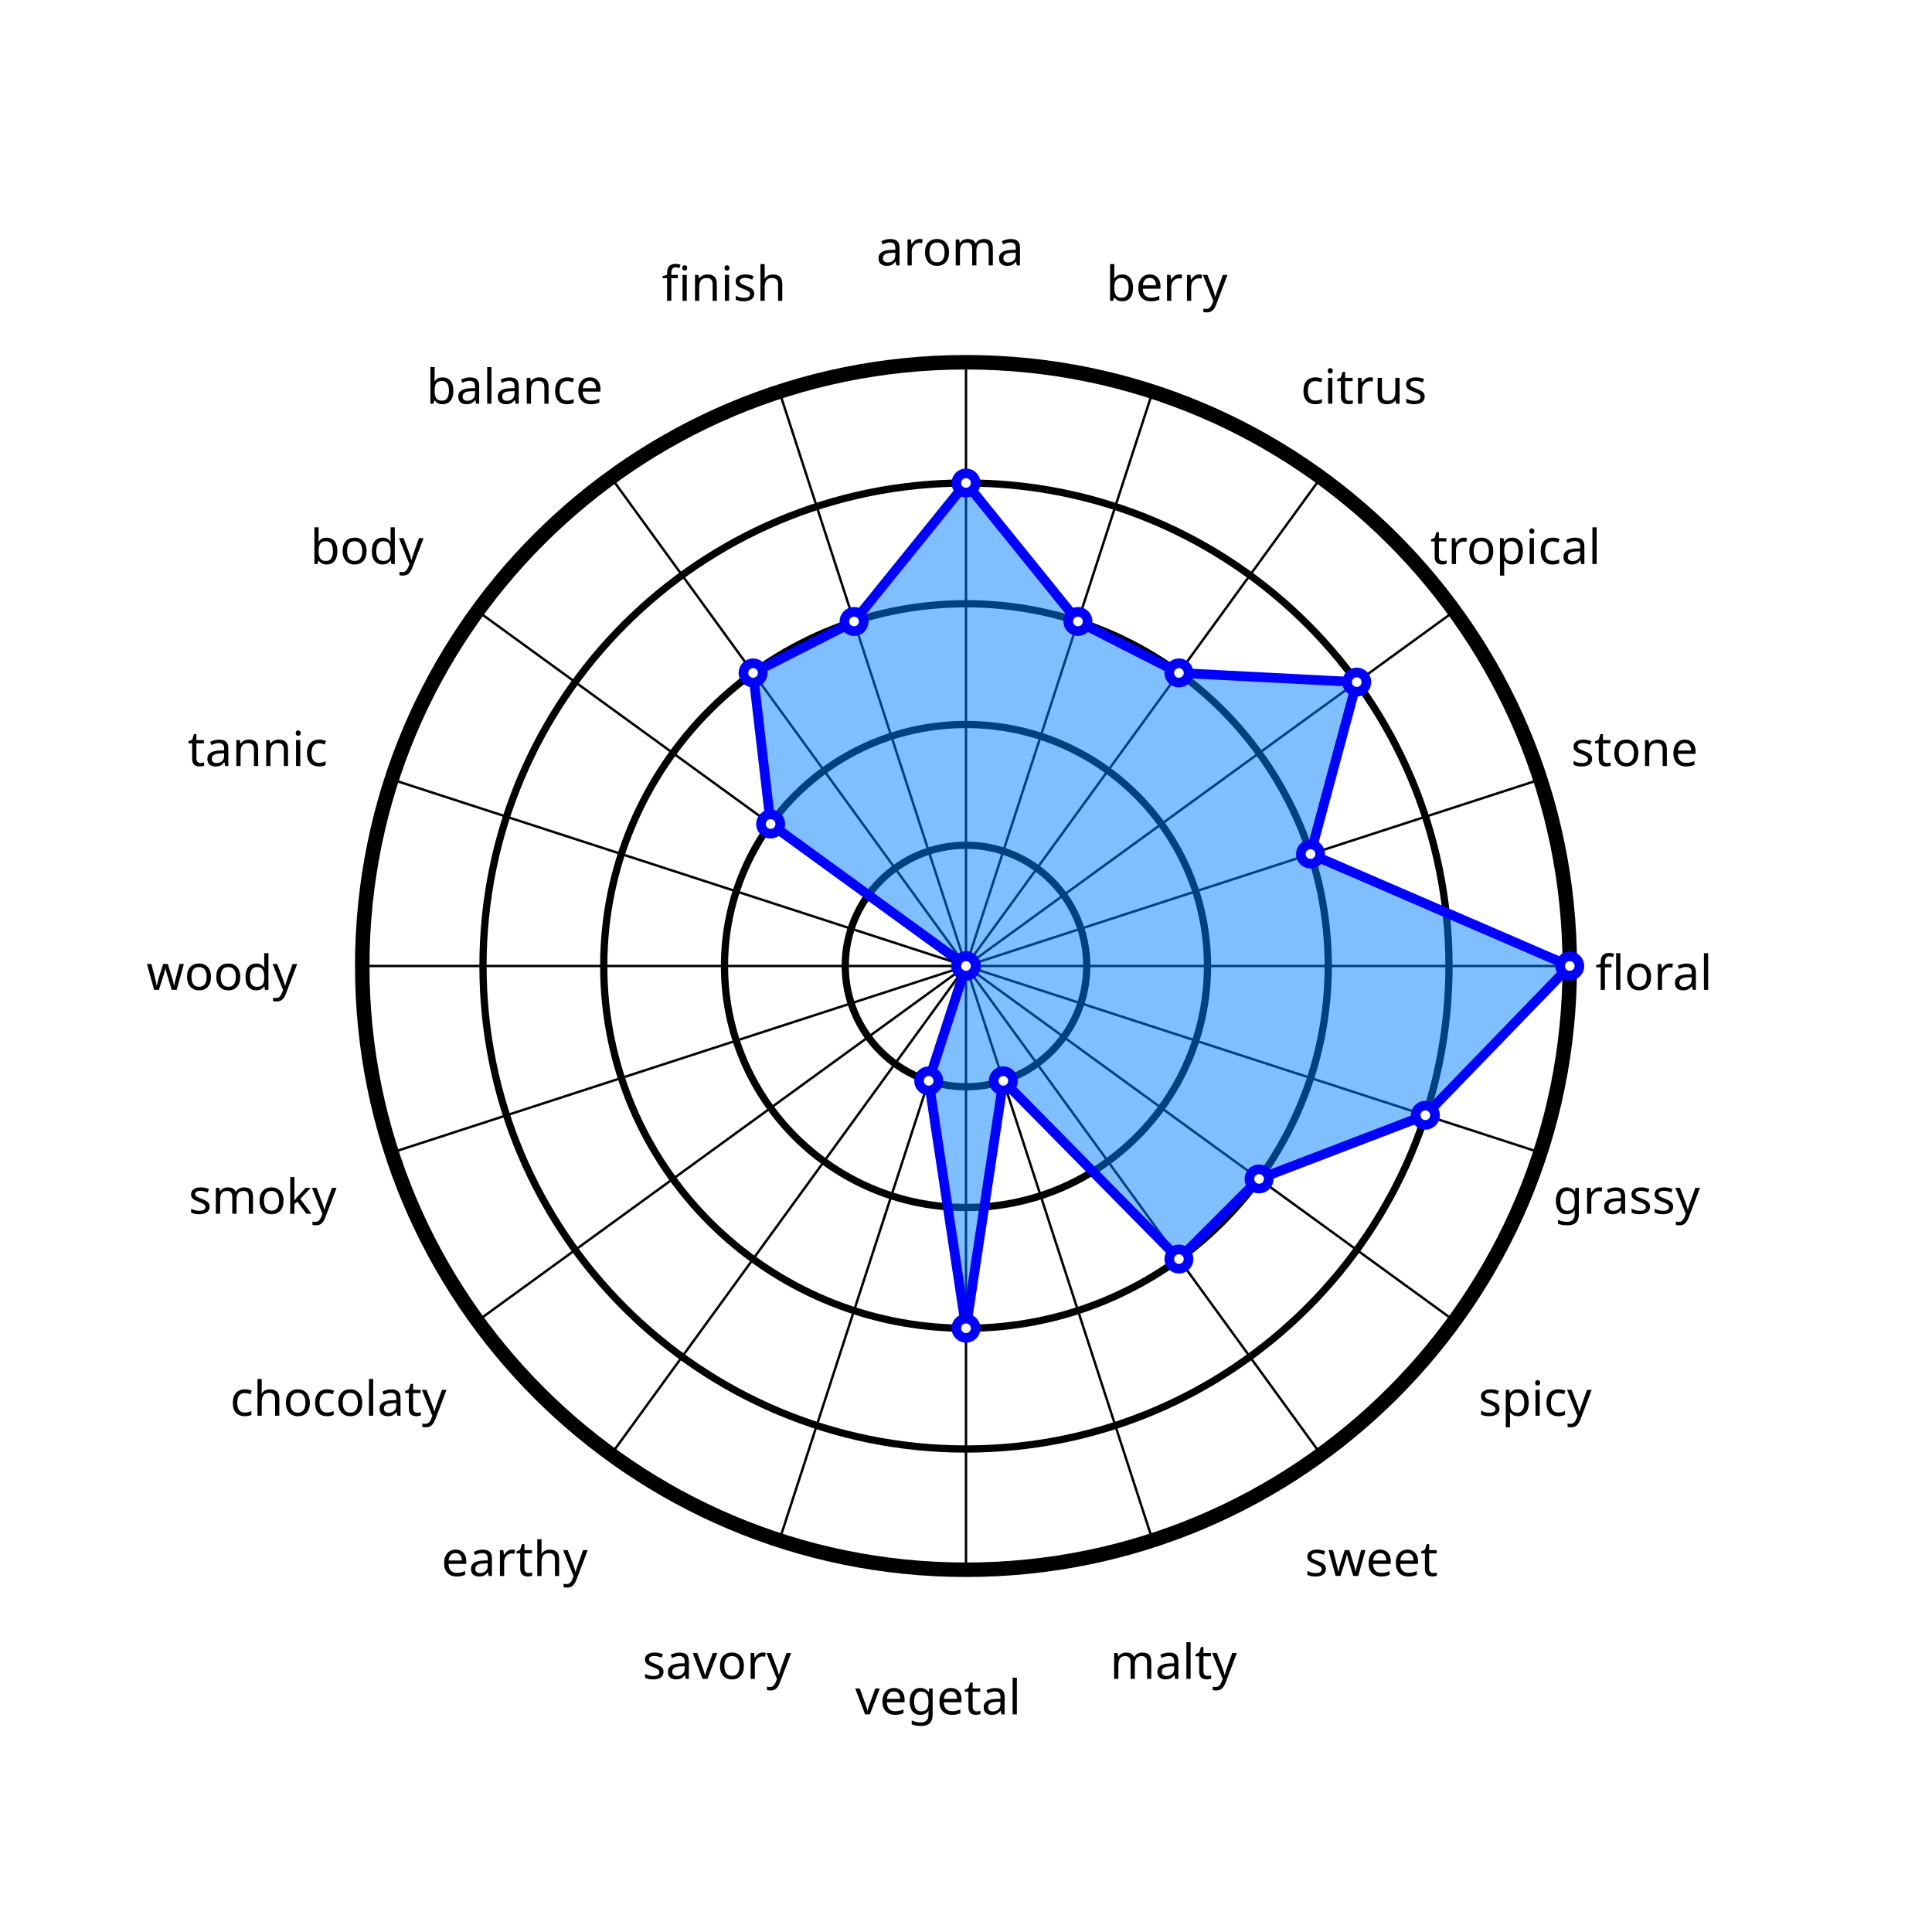
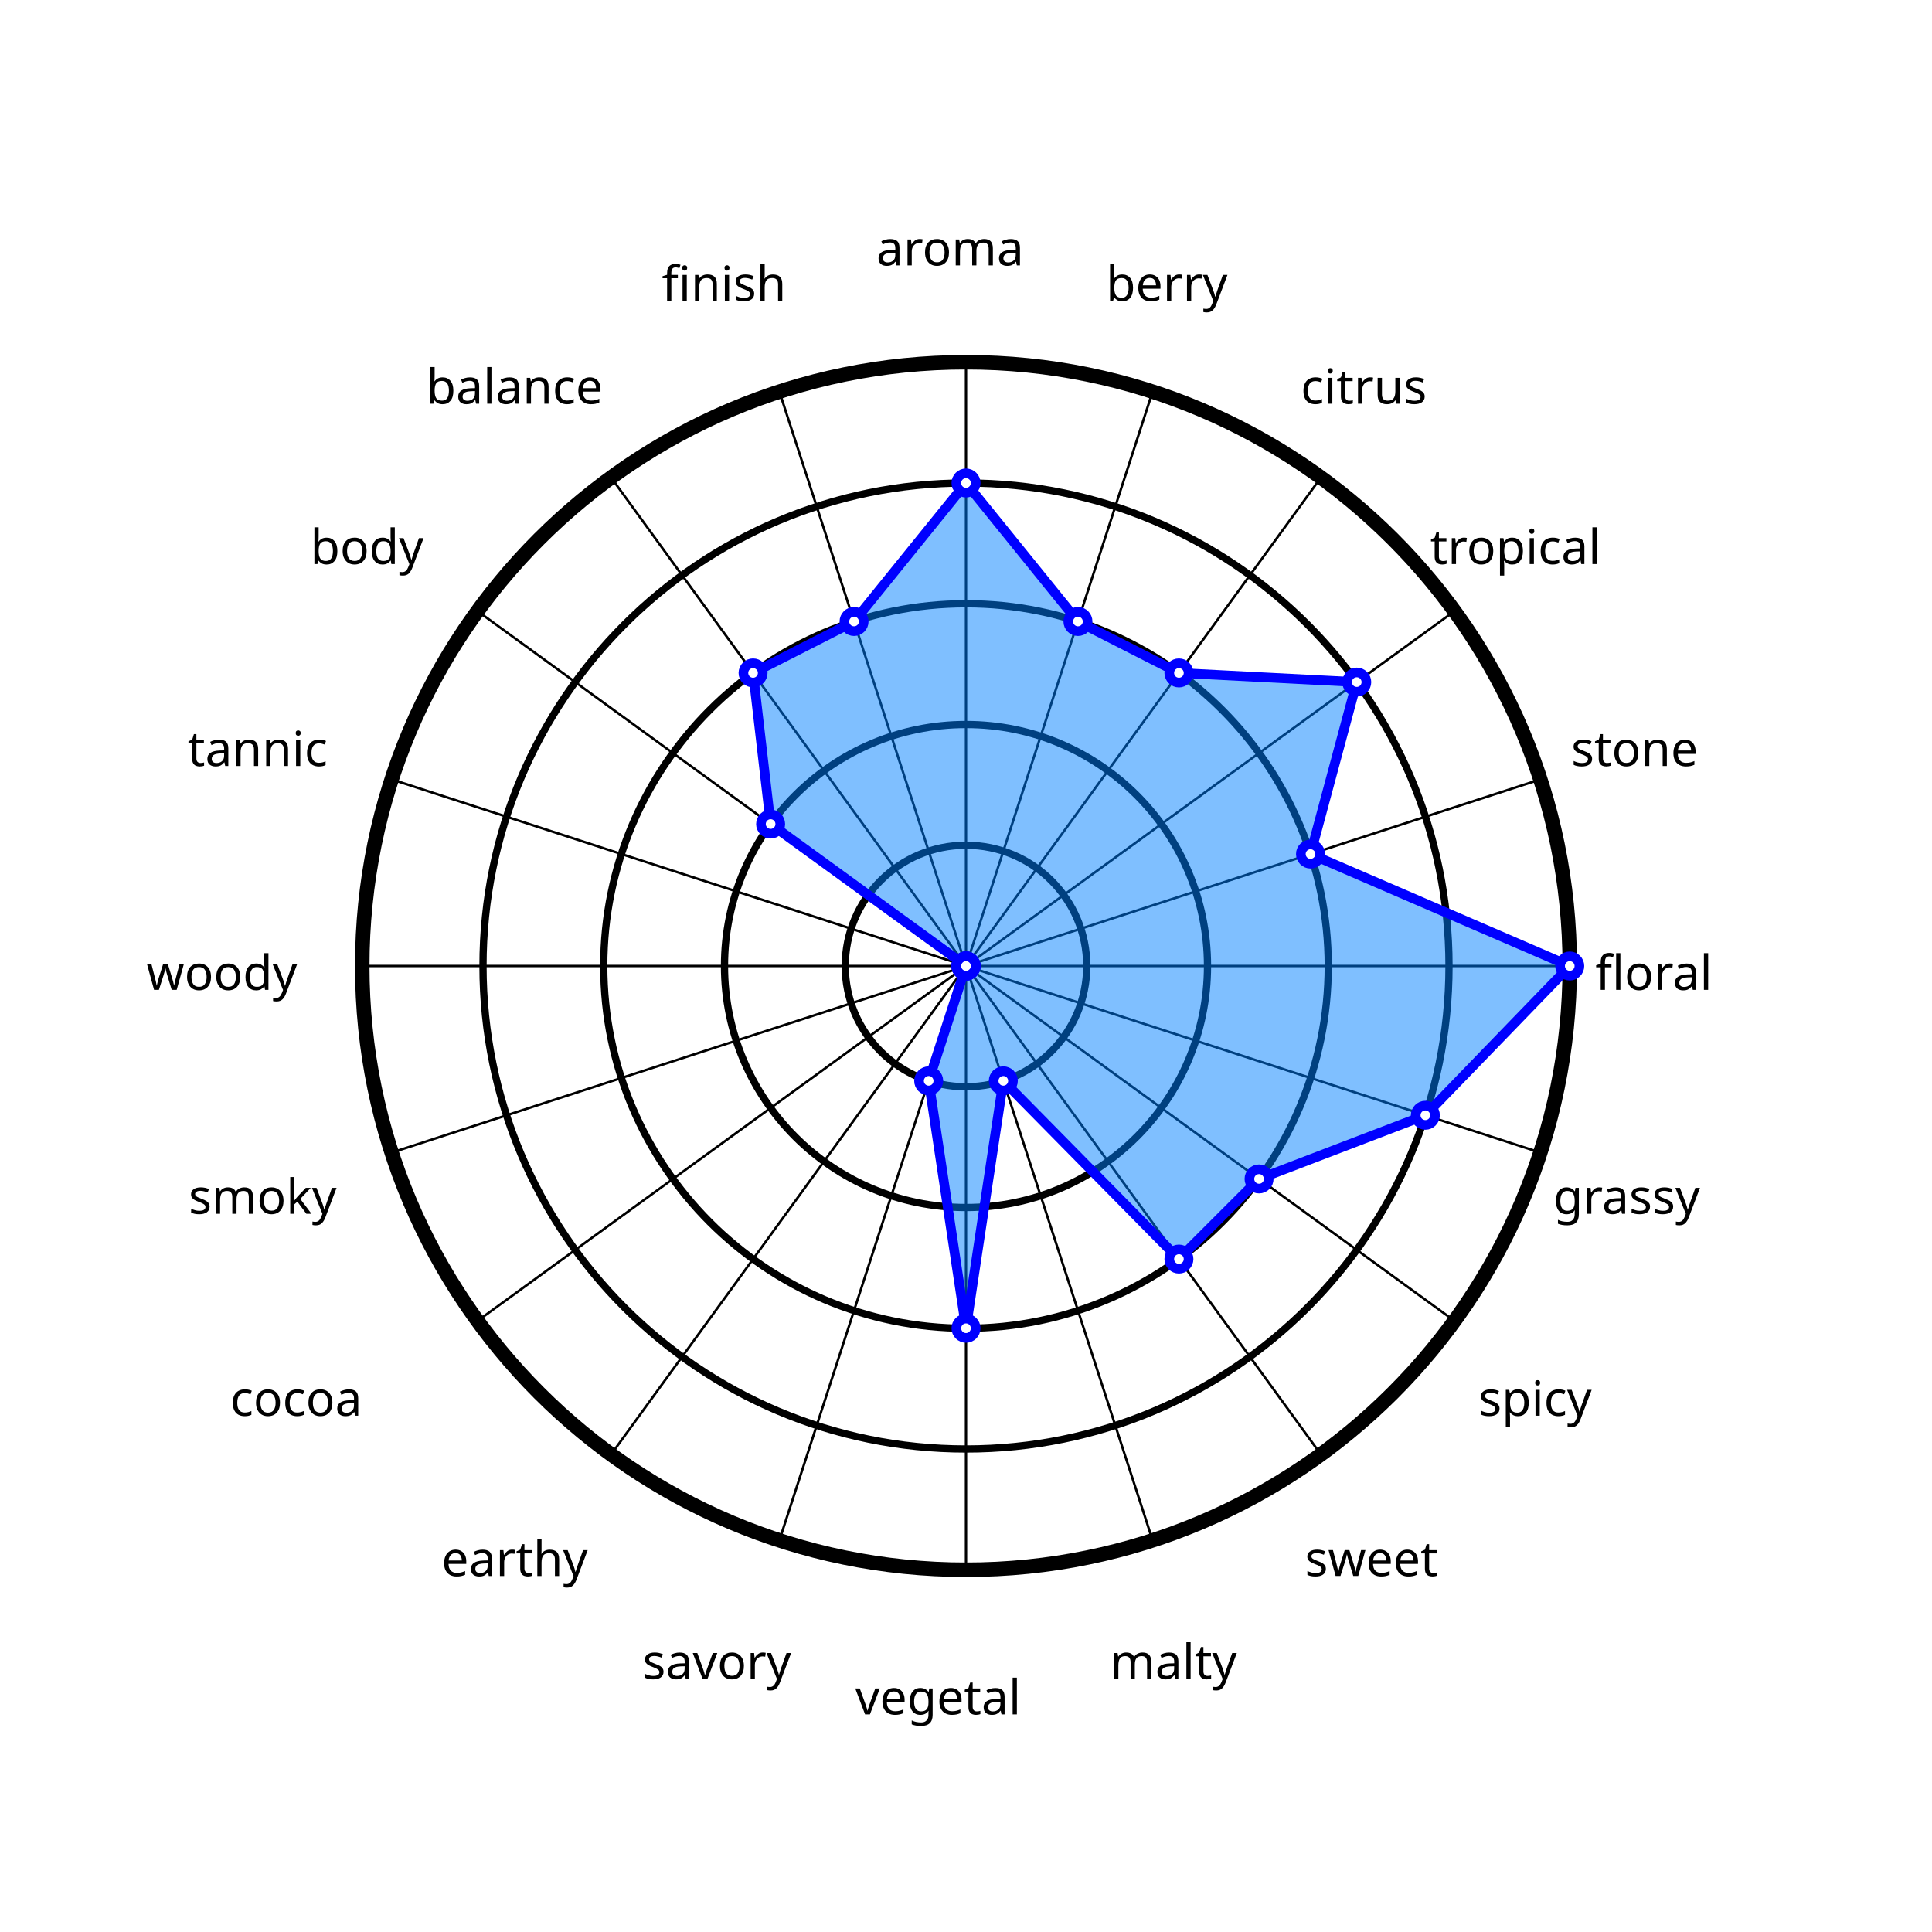
<svg xmlns="http://www.w3.org/2000/svg" id="d3wheel" class="wheel-container__flavor-wheel" viewBox="-400 -400 800 800" version="1.1" baseProfile="full" style="block-size:850px;height:850px;inline-size:850px;perspective-origin:425px 425px;transform-origin:425px 425px;width:850px;">
  <g class="flavor-wheel__ring-grid" style="block-size:auto;height:auto;inline-size:auto;overflow-block:visible;overflow-inline:visible;overflow-x:visible;overflow-y:visible;perspective-origin:400px 400px;transform-origin:0px 0px;width:auto;">
    <circle cx="0" cy="0" r="50" class="ring-grid__circle" style="block-size:auto;fill:none;height:auto;inline-size:auto;overflow-block:visible;overflow-inline:visible;overflow-x:visible;overflow-y:visible;perspective-origin:400px 400px;r:50px;stroke:rgb(0, 0, 0);stroke-width:3px;transform-origin:0px 0px;user-select:none;width:auto;" />
    <circle cx="0" cy="0" r="100" class="ring-grid__circle" style="block-size:auto;fill:none;height:auto;inline-size:auto;overflow-block:visible;overflow-inline:visible;overflow-x:visible;overflow-y:visible;perspective-origin:400px 400px;r:100px;stroke:rgb(0, 0, 0);stroke-width:3px;transform-origin:0px 0px;user-select:none;width:auto;" />
    <circle cx="0" cy="0" r="150" class="ring-grid__circle" style="block-size:auto;fill:none;height:auto;inline-size:auto;overflow-block:visible;overflow-inline:visible;overflow-x:visible;overflow-y:visible;perspective-origin:400px 400px;r:150px;stroke:rgb(0, 0, 0);stroke-width:3px;transform-origin:0px 0px;user-select:none;width:auto;" />
    <circle cx="0" cy="0" r="200" class="ring-grid__circle" style="block-size:auto;fill:none;height:auto;inline-size:auto;overflow-block:visible;overflow-inline:visible;overflow-x:visible;overflow-y:visible;perspective-origin:400px 400px;r:200px;stroke:rgb(0, 0, 0);stroke-width:3px;transform-origin:0px 0px;user-select:none;width:auto;" />
    <circle cx="0" cy="0" r="250" class="ring-grid__circle" style="block-size:auto;fill:none;height:auto;inline-size:auto;overflow-block:visible;overflow-inline:visible;overflow-x:visible;overflow-y:visible;perspective-origin:400px 400px;r:250px;stroke:rgb(0, 0, 0);stroke-width:6px;transform-origin:0px 0px;user-select:none;width:auto;" />
  </g>
  <g class="flavor-wheel__ray-grid" style="block-size:auto;height:auto;inline-size:auto;overflow-block:visible;overflow-inline:visible;overflow-x:visible;overflow-y:visible;perspective-origin:400px 400px;transform-origin:0px 0px;width:auto;">
    <line x1="0" y1="0" x2="250" y2="0" class="ray-grid__ray" style="block-size:auto;height:auto;inline-size:auto;overflow-block:visible;overflow-inline:visible;overflow-x:visible;overflow-y:visible;perspective-origin:400px 400px;stroke:rgb(0, 0, 0);transform-origin:0px 0px;user-select:none;width:auto;" />
    <line x1="0" y1="0" x2="237.764" y2="-77.254" class="ray-grid__ray" style="block-size:auto;height:auto;inline-size:auto;overflow-block:visible;overflow-inline:visible;overflow-x:visible;overflow-y:visible;perspective-origin:400px 400px;stroke:rgb(0, 0, 0);transform-origin:0px 0px;user-select:none;width:auto;" />
    <line x1="0" y1="0" x2="202.254" y2="-146.946" class="ray-grid__ray" style="block-size:auto;height:auto;inline-size:auto;overflow-block:visible;overflow-inline:visible;overflow-x:visible;overflow-y:visible;perspective-origin:400px 400px;stroke:rgb(0, 0, 0);transform-origin:0px 0px;user-select:none;width:auto;" />
    <line x1="0" y1="0" x2="146.946" y2="-202.254" class="ray-grid__ray" style="block-size:auto;height:auto;inline-size:auto;overflow-block:visible;overflow-inline:visible;overflow-x:visible;overflow-y:visible;perspective-origin:400px 400px;stroke:rgb(0, 0, 0);transform-origin:0px 0px;user-select:none;width:auto;" />
    <line x1="0" y1="0" x2="77.254" y2="-237.764" class="ray-grid__ray" style="block-size:auto;height:auto;inline-size:auto;overflow-block:visible;overflow-inline:visible;overflow-x:visible;overflow-y:visible;perspective-origin:400px 400px;stroke:rgb(0, 0, 0);transform-origin:0px 0px;user-select:none;width:auto;" />
    <line x1="0" y1="0" x2="1.5308084989341916e-14" y2="-250" class="ray-grid__ray" style="block-size:auto;height:auto;inline-size:auto;overflow-block:visible;overflow-inline:visible;overflow-x:visible;overflow-y:visible;perspective-origin:400px 400px;stroke:rgb(0, 0, 0);transform-origin:0px 0px;user-select:none;width:auto;" />
    <line x1="0" y1="0" x2="-77.254" y2="-237.764" class="ray-grid__ray" style="block-size:auto;height:auto;inline-size:auto;overflow-block:visible;overflow-inline:visible;overflow-x:visible;overflow-y:visible;perspective-origin:400px 400px;stroke:rgb(0, 0, 0);transform-origin:0px 0px;user-select:none;width:auto;" />
    <line x1="0" y1="0" x2="-146.946" y2="-202.254" class="ray-grid__ray" style="block-size:auto;height:auto;inline-size:auto;overflow-block:visible;overflow-inline:visible;overflow-x:visible;overflow-y:visible;perspective-origin:400px 400px;stroke:rgb(0, 0, 0);transform-origin:0px 0px;user-select:none;width:auto;" />
    <line x1="0" y1="0" x2="-202.254" y2="-146.946" class="ray-grid__ray" style="block-size:auto;height:auto;inline-size:auto;overflow-block:visible;overflow-inline:visible;overflow-x:visible;overflow-y:visible;perspective-origin:400px 400px;stroke:rgb(0, 0, 0);transform-origin:0px 0px;user-select:none;width:auto;" />
    <line x1="0" y1="0" x2="-237.764" y2="-77.254" class="ray-grid__ray" style="block-size:auto;height:auto;inline-size:auto;overflow-block:visible;overflow-inline:visible;overflow-x:visible;overflow-y:visible;perspective-origin:400px 400px;stroke:rgb(0, 0, 0);transform-origin:0px 0px;user-select:none;width:auto;" />
    <line x1="0" y1="0" x2="-250" y2="-3.061616997868383e-14" class="ray-grid__ray" style="block-size:auto;height:auto;inline-size:auto;overflow-block:visible;overflow-inline:visible;overflow-x:visible;overflow-y:visible;perspective-origin:400px 400px;stroke:rgb(0, 0, 0);transform-origin:0px 0px;user-select:none;width:auto;" />
    <line x1="0" y1="0" x2="-237.764" y2="77.254" class="ray-grid__ray" style="block-size:auto;height:auto;inline-size:auto;overflow-block:visible;overflow-inline:visible;overflow-x:visible;overflow-y:visible;perspective-origin:400px 400px;stroke:rgb(0, 0, 0);transform-origin:0px 0px;user-select:none;width:auto;" />
    <line x1="0" y1="0" x2="-202.254" y2="146.946" class="ray-grid__ray" style="block-size:auto;height:auto;inline-size:auto;overflow-block:visible;overflow-inline:visible;overflow-x:visible;overflow-y:visible;perspective-origin:400px 400px;stroke:rgb(0, 0, 0);transform-origin:0px 0px;user-select:none;width:auto;" />
    <line x1="0" y1="0" x2="-146.946" y2="202.254" class="ray-grid__ray" style="block-size:auto;height:auto;inline-size:auto;overflow-block:visible;overflow-inline:visible;overflow-x:visible;overflow-y:visible;perspective-origin:400px 400px;stroke:rgb(0, 0, 0);transform-origin:0px 0px;user-select:none;width:auto;" />
    <line x1="0" y1="0" x2="-77.254" y2="237.764" class="ray-grid__ray" style="block-size:auto;height:auto;inline-size:auto;overflow-block:visible;overflow-inline:visible;overflow-x:visible;overflow-y:visible;perspective-origin:400px 400px;stroke:rgb(0, 0, 0);transform-origin:0px 0px;user-select:none;width:auto;" />
    <line x1="0" y1="0" x2="-4.5924254968025744e-14" y2="250" class="ray-grid__ray" style="block-size:auto;height:auto;inline-size:auto;overflow-block:visible;overflow-inline:visible;overflow-x:visible;overflow-y:visible;perspective-origin:400px 400px;stroke:rgb(0, 0, 0);transform-origin:0px 0px;user-select:none;width:auto;" />
    <line x1="0" y1="0" x2="77.254" y2="237.764" class="ray-grid__ray" style="block-size:auto;height:auto;inline-size:auto;overflow-block:visible;overflow-inline:visible;overflow-x:visible;overflow-y:visible;perspective-origin:400px 400px;stroke:rgb(0, 0, 0);transform-origin:0px 0px;user-select:none;width:auto;" />
    <line x1="0" y1="0" x2="146.946" y2="202.254" class="ray-grid__ray" style="block-size:auto;height:auto;inline-size:auto;overflow-block:visible;overflow-inline:visible;overflow-x:visible;overflow-y:visible;perspective-origin:400px 400px;stroke:rgb(0, 0, 0);transform-origin:0px 0px;user-select:none;width:auto;" />
    <line x1="0" y1="0" x2="202.254" y2="146.946" class="ray-grid__ray" style="block-size:auto;height:auto;inline-size:auto;overflow-block:visible;overflow-inline:visible;overflow-x:visible;overflow-y:visible;perspective-origin:400px 400px;stroke:rgb(0, 0, 0);transform-origin:0px 0px;user-select:none;width:auto;" />
    <line x1="0" y1="0" x2="237.764" y2="77.254" class="ray-grid__ray" style="block-size:auto;height:auto;inline-size:auto;overflow-block:visible;overflow-inline:visible;overflow-x:visible;overflow-y:visible;perspective-origin:400px 400px;stroke:rgb(0, 0, 0);transform-origin:0px 0px;user-select:none;width:auto;" />
  </g>
  <g class="flavor-wheel__flavor-labels" style="block-size:auto;height:auto;inline-size:auto;overflow-block:visible;overflow-inline:visible;overflow-x:visible;overflow-y:visible;perspective-origin:400px 400px;transform-origin:0px 0px;width:auto;">
    <text class="flavor-labels__label" x="260.627" y="-10.118" style="block-size:auto;font-family:sans-serif;font-size:20px;height:auto;inline-size:auto;overflow-block:visible;overflow-inline:visible;overflow-x:visible;overflow-y:visible;perspective-origin:400px 400px;text-transform:uppercase;transform-origin:0px 0px;width:auto;">
      <tspan class="label__line" x="260.627" dy="1em" style="block-size:auto;font-family:sans-serif;font-size:20px;height:auto;inline-size:auto;overflow-block:visible;overflow-inline:visible;overflow-x:visible;overflow-y:visible;perspective-origin:41.333px 10.75px;text-transform:uppercase;transform-origin:0px 0px;width:auto;">floral</tspan>
    </text>
    <text class="flavor-labels__label" x="250.572" y="-102.823" style="block-size:auto;font-family:sans-serif;font-size:20px;height:auto;inline-size:auto;overflow-block:visible;overflow-inline:visible;overflow-x:visible;overflow-y:visible;perspective-origin:400px 400px;text-transform:uppercase;transform-origin:0px 0px;width:auto;">
      <tspan class="label__line" x="250.572" dy="1em" style="block-size:auto;font-family:sans-serif;font-size:20px;height:auto;inline-size:auto;overflow-block:visible;overflow-inline:visible;overflow-x:visible;overflow-y:visible;perspective-origin:36.417px 10.75px;text-transform:uppercase;transform-origin:0px 0px;width:auto;">stone</tspan>
    </text>
    <text class="flavor-labels__label" x="192.227" y="-186.453" style="block-size:auto;font-family:sans-serif;font-size:20px;height:auto;inline-size:auto;overflow-block:visible;overflow-inline:visible;overflow-x:visible;overflow-y:visible;perspective-origin:400px 400px;text-transform:uppercase;transform-origin:0px 0px;width:auto;">
      <tspan class="label__line" x="192.227" dy="1em" style="block-size:auto;font-family:sans-serif;font-size:20px;height:auto;inline-size:auto;overflow-block:visible;overflow-inline:visible;overflow-x:visible;overflow-y:visible;perspective-origin:53.133px 10.75px;text-transform:uppercase;transform-origin:0px 0px;width:auto;">tropical</tspan>
    </text>
    <text class="flavor-labels__label" x="138.641" y="-252.823" style="block-size:auto;font-family:sans-serif;font-size:20px;height:auto;inline-size:auto;overflow-block:visible;overflow-inline:visible;overflow-x:visible;overflow-y:visible;perspective-origin:400px 400px;text-transform:uppercase;transform-origin:0px 0px;width:auto;">
      <tspan class="label__line" x="138.641" dy="1em" style="block-size:auto;font-family:sans-serif;font-size:20px;height:auto;inline-size:auto;overflow-block:visible;overflow-inline:visible;overflow-x:visible;overflow-y:visible;perspective-origin:39.55px 10.75px;text-transform:uppercase;transform-origin:0px 0px;width:auto;">citrus</tspan>
    </text>
    <text class="flavor-labels__label" x="57.96" y="-295.435" style="block-size:auto;font-family:sans-serif;font-size:20px;height:auto;inline-size:auto;overflow-block:visible;overflow-inline:visible;overflow-x:visible;overflow-y:visible;perspective-origin:400px 400px;text-transform:uppercase;transform-origin:0px 0px;width:auto;">
      <tspan class="label__line" x="57.96" dy="1em" style="block-size:auto;font-family:sans-serif;font-size:20px;height:auto;inline-size:auto;overflow-block:visible;overflow-inline:visible;overflow-x:visible;overflow-y:visible;perspective-origin:36.417px 10.75px;text-transform:uppercase;transform-origin:0px 0px;width:auto;">berry</tspan>
    </text>
    <text class="flavor-labels__label" x="-37.137" y="-310.118" style="block-size:auto;font-family:sans-serif;font-size:20px;height:auto;inline-size:auto;overflow-block:visible;overflow-inline:visible;overflow-x:visible;overflow-y:visible;perspective-origin:400px 400px;text-transform:uppercase;transform-origin:0px 0px;width:auto;">
      <tspan class="label__line" x="-37.137" dy="1em" style="block-size:auto;font-family:sans-serif;font-size:20px;height:auto;inline-size:auto;overflow-block:visible;overflow-inline:visible;overflow-x:visible;overflow-y:visible;perspective-origin:38.958px 10.75px;text-transform:uppercase;transform-origin:0px 0px;width:auto;">aroma</tspan>
    </text>
    <text class="flavor-labels__label" x="-125.952" y="-295.435" style="block-size:auto;font-family:sans-serif;font-size:20px;height:auto;inline-size:auto;overflow-block:visible;overflow-inline:visible;overflow-x:visible;overflow-y:visible;perspective-origin:400px 400px;text-transform:uppercase;transform-origin:0px 0px;width:auto;">
      <tspan class="label__line" x="-125.952" dy="1em" style="block-size:auto;font-family:sans-serif;font-size:20px;height:auto;inline-size:auto;overflow-block:visible;overflow-inline:visible;overflow-x:visible;overflow-y:visible;perspective-origin:34.825px 10.75px;text-transform:uppercase;transform-origin:0px 0px;width:auto;">finish</tspan>
    </text>
    <text class="flavor-labels__label" x="-223.481" y="-252.823" style="block-size:auto;font-family:sans-serif;font-size:20px;height:auto;inline-size:auto;overflow-block:visible;overflow-inline:visible;overflow-x:visible;overflow-y:visible;perspective-origin:400px 400px;text-transform:uppercase;transform-origin:0px 0px;width:auto;">
      <tspan class="label__line" x="-223.481" dy="1em" style="block-size:auto;font-family:sans-serif;font-size:20px;height:auto;inline-size:auto;overflow-block:visible;overflow-inline:visible;overflow-x:visible;overflow-y:visible;perspective-origin:49.592px 10.75px;text-transform:uppercase;transform-origin:0px 0px;width:auto;">balance</tspan>
    </text>
    <text class="flavor-labels__label" x="-271.513" y="-186.453" style="block-size:auto;font-family:sans-serif;font-size:20px;height:auto;inline-size:auto;overflow-block:visible;overflow-inline:visible;overflow-x:visible;overflow-y:visible;perspective-origin:400px 400px;text-transform:uppercase;transform-origin:0px 0px;width:auto;">
      <tspan class="label__line" x="-271.513" dy="1em" style="block-size:auto;font-family:sans-serif;font-size:20px;height:auto;inline-size:auto;overflow-block:visible;overflow-inline:visible;overflow-x:visible;overflow-y:visible;perspective-origin:30.108px 10.75px;text-transform:uppercase;transform-origin:0px 0px;width:auto;">body</tspan>
    </text>
    <text class="flavor-labels__label" x="-322.274" y="-102.823" style="block-size:auto;font-family:sans-serif;font-size:20px;height:auto;inline-size:auto;overflow-block:visible;overflow-inline:visible;overflow-x:visible;overflow-y:visible;perspective-origin:400px 400px;text-transform:uppercase;transform-origin:0px 0px;width:auto;">
      <tspan class="label__line" x="-322.274" dy="1em" style="block-size:auto;font-family:sans-serif;font-size:20px;height:auto;inline-size:auto;overflow-block:visible;overflow-inline:visible;overflow-x:visible;overflow-y:visible;perspective-origin:38.767px 10.75px;text-transform:uppercase;transform-origin:0px 0px;width:auto;">tannic</tspan>
    </text>
    <text class="flavor-labels__label" x="-339.357" y="-10.118" style="block-size:auto;font-family:sans-serif;font-size:20px;height:auto;inline-size:auto;overflow-block:visible;overflow-inline:visible;overflow-x:visible;overflow-y:visible;perspective-origin:400px 400px;text-transform:uppercase;transform-origin:0px 0px;width:auto;">
      <tspan class="label__line" x="-339.357" dy="1em" style="block-size:auto;font-family:sans-serif;font-size:20px;height:auto;inline-size:auto;overflow-block:visible;overflow-inline:visible;overflow-x:visible;overflow-y:visible;perspective-origin:41.317px 10.75px;text-transform:uppercase;transform-origin:0px 0px;width:auto;">woody</tspan>
    </text>
    <text class="flavor-labels__label" x="-321.897" y="82.587" style="block-size:auto;font-family:sans-serif;font-size:20px;height:auto;inline-size:auto;overflow-block:visible;overflow-inline:visible;overflow-x:visible;overflow-y:visible;perspective-origin:400px 400px;text-transform:uppercase;transform-origin:0px 0px;width:auto;">
      <tspan class="label__line" x="-321.897" dy="1em" style="block-size:auto;font-family:sans-serif;font-size:20px;height:auto;inline-size:auto;overflow-block:visible;overflow-inline:visible;overflow-x:visible;overflow-y:visible;perspective-origin:38.367px 10.75px;text-transform:uppercase;transform-origin:0px 0px;width:auto;">smoky</tspan>
    </text>
    <text class="flavor-labels__label" x="-304.674" y="166.218" style="block-size:auto;font-family:sans-serif;font-size:20px;height:auto;inline-size:auto;overflow-block:visible;overflow-inline:visible;overflow-x:visible;overflow-y:visible;perspective-origin:400px 400px;text-transform:uppercase;transform-origin:0px 0px;width:auto;">
-       <tspan class="label__line" x="-304.674" dy="1em" style="block-size:auto;font-family:sans-serif;font-size:20px;height:auto;inline-size:auto;overflow-block:visible;overflow-inline:visible;overflow-x:visible;overflow-y:visible;perspective-origin:65.342px 10.75px;text-transform:uppercase;transform-origin:0px 0px;width:auto;">chocolaty</tspan>
+       <tspan class="label__line" x="-304.674" dy="1em" style="block-size:auto;font-family:sans-serif;font-size:20px;height:auto;inline-size:auto;overflow-block:visible;overflow-inline:visible;overflow-x:visible;overflow-y:visible;perspective-origin:65.342px 10.75px;text-transform:uppercase;transform-origin:0px 0px;width:auto;">cocoa</tspan>
    </text>
    <text class="flavor-labels__label" x="-217.19" y="232.587" style="block-size:auto;font-family:sans-serif;font-size:20px;height:auto;inline-size:auto;overflow-block:visible;overflow-inline:visible;overflow-x:visible;overflow-y:visible;perspective-origin:400px 400px;text-transform:uppercase;transform-origin:0px 0px;width:auto;">
      <tspan class="label__line" x="-217.19" dy="1em" style="block-size:auto;font-family:sans-serif;font-size:20px;height:auto;inline-size:auto;overflow-block:visible;overflow-inline:visible;overflow-x:visible;overflow-y:visible;perspective-origin:42.908px 10.75px;text-transform:uppercase;transform-origin:0px 0px;width:auto;">earthy</tspan>
    </text>
    <text class="flavor-labels__label" x="-133.936" y="275.199" style="block-size:auto;font-family:sans-serif;font-size:20px;height:auto;inline-size:auto;overflow-block:visible;overflow-inline:visible;overflow-x:visible;overflow-y:visible;perspective-origin:400px 400px;text-transform:uppercase;transform-origin:0px 0px;width:auto;">
      <tspan class="label__line" x="-133.936" dy="1em" style="block-size:auto;font-family:sans-serif;font-size:20px;height:auto;inline-size:auto;overflow-block:visible;overflow-inline:visible;overflow-x:visible;overflow-y:visible;perspective-origin:43.308px 10.75px;text-transform:uppercase;transform-origin:0px 0px;width:auto;">savory</tspan>
    </text>
    <text class="flavor-labels__label" x="-45.851" y="289.882" style="block-size:auto;font-family:sans-serif;font-size:20px;height:auto;inline-size:auto;overflow-block:visible;overflow-inline:visible;overflow-x:visible;overflow-y:visible;perspective-origin:400px 400px;text-transform:uppercase;transform-origin:0px 0px;width:auto;">
      <tspan class="label__line" x="-45.851" dy="1em" style="block-size:auto;font-family:sans-serif;font-size:20px;height:auto;inline-size:auto;overflow-block:visible;overflow-inline:visible;overflow-x:visible;overflow-y:visible;perspective-origin:48.217px 10.75px;text-transform:uppercase;transform-origin:0px 0px;width:auto;">vegetal</tspan>
    </text>
    <text class="flavor-labels__label" x="59.638" y="275.199" style="block-size:auto;font-family:sans-serif;font-size:20px;height:auto;inline-size:auto;overflow-block:visible;overflow-inline:visible;overflow-x:visible;overflow-y:visible;perspective-origin:400px 400px;text-transform:uppercase;transform-origin:0px 0px;width:auto;">
      <tspan class="label__line" x="59.638" dy="1em" style="block-size:auto;font-family:sans-serif;font-size:20px;height:auto;inline-size:auto;overflow-block:visible;overflow-inline:visible;overflow-x:visible;overflow-y:visible;perspective-origin:34.633px 10.75px;text-transform:uppercase;transform-origin:0px 0px;width:auto;">malty</tspan>
    </text>
    <text class="flavor-labels__label" x="140.32" y="232.587" style="block-size:auto;font-family:sans-serif;font-size:20px;height:auto;inline-size:auto;overflow-block:visible;overflow-inline:visible;overflow-x:visible;overflow-y:visible;perspective-origin:400px 400px;text-transform:uppercase;transform-origin:0px 0px;width:auto;">
      <tspan class="label__line" x="140.32" dy="1em" style="block-size:auto;font-family:sans-serif;font-size:20px;height:auto;inline-size:auto;overflow-block:visible;overflow-inline:visible;overflow-x:visible;overflow-y:visible;perspective-origin:37.767px 10.75px;text-transform:uppercase;transform-origin:0px 0px;width:auto;">sweet</tspan>
    </text>
    <text class="flavor-labels__label" x="212.235" y="166.218" style="block-size:auto;font-family:sans-serif;font-size:20px;height:auto;inline-size:auto;overflow-block:visible;overflow-inline:visible;overflow-x:visible;overflow-y:visible;perspective-origin:400px 400px;text-transform:uppercase;transform-origin:0px 0px;width:auto;">
      <tspan class="label__line" x="212.235" dy="1em" style="block-size:auto;font-family:sans-serif;font-size:20px;height:auto;inline-size:auto;overflow-block:visible;overflow-inline:visible;overflow-x:visible;overflow-y:visible;perspective-origin:31.875px 10.75px;text-transform:uppercase;transform-origin:0px 0px;width:auto;">spicy</tspan>
    </text>
    <text class="flavor-labels__label" x="243.176" y="82.587" style="block-size:auto;font-family:sans-serif;font-size:20px;height:auto;inline-size:auto;overflow-block:visible;overflow-inline:visible;overflow-x:visible;overflow-y:visible;perspective-origin:400px 400px;text-transform:uppercase;transform-origin:0px 0px;width:auto;">
      <tspan class="label__line" x="243.176" dy="1em" style="block-size:auto;font-family:sans-serif;font-size:20px;height:auto;inline-size:auto;overflow-block:visible;overflow-inline:visible;overflow-x:visible;overflow-y:visible;perspective-origin:44.275px 10.75px;text-transform:uppercase;transform-origin:0px 0px;width:auto;">grassy</tspan>
    </text>
  </g>
  <g class="flavor-wheel__data-polyline" style="block-size:auto;height:auto;inline-size:auto;overflow-block:visible;overflow-inline:visible;overflow-x:visible;overflow-y:visible;perspective-origin:400px 400px;transform-origin:0px 0px;width:auto;">
    <path class="data-polyline__path" d="M250,0L142.658,-46.353L161.803,-117.557L88.168,-121.353L46.353,-142.658L1.2246467991473532e-14,-200L-46.353,-142.658L-88.168,-121.353L-80.902,-58.779L0,0L0,0L0,0L0,0L0,0L-15.451,47.553L-2.7554552980815446e-14,150L15.451,47.553L88.168,121.353L121.353,88.168L190.211,61.803L250,0" style="block-size:auto;d:path(&quot;M 250 0 L 142.658 -46.353 L 161.803 -117.557 L 88.168 -121.353 L 46.353 -142.658 L 1.22465e-14 -200 L -46.353 -142.658 L -88.168 -121.353 L -80.902 -58.779 L 0 0 L 0 0 L 0 0 L 0 0 L 0 0 L -15.451 47.553 L -2.75546e-14 150 L 15.451 47.553 L 88.168 121.353 L 121.353 88.168 L 190.211 61.803 L 250 0&quot;);fill:rgba(0, 128, 255, 0.5);height:auto;inline-size:auto;overflow-block:visible;overflow-inline:visible;overflow-x:visible;overflow-y:visible;perspective-origin:400px 400px;stroke:rgb(0, 0, 255);stroke-width:4px;transform-origin:0px 0px;user-select:none;width:auto;" />
  </g>
  <g class="flavor-wheel__data-points" style="block-size:auto;height:auto;inline-size:auto;overflow-block:visible;overflow-inline:visible;overflow-x:visible;overflow-y:visible;perspective-origin:400px 400px;transform-origin:0px 0px;width:auto;">
    <g class="data-points__point-group" style="block-size:auto;height:auto;inline-size:auto;overflow-block:visible;overflow-inline:visible;overflow-x:visible;overflow-y:visible;perspective-origin:400px 400px;transform-origin:0px 0px;width:auto;">
      <circle class="data-points__point" r="4" cx="250" cy="0" style="block-size:auto;cx:250px;fill:rgb(255, 255, 255);height:auto;inline-size:auto;overflow-block:visible;overflow-inline:visible;overflow-x:visible;overflow-y:visible;perspective-origin:400px 400px;r:4px;stroke:rgb(0, 0, 255);stroke-width:4px;transform-origin:0px 0px;user-select:none;width:auto;" />
      <circle class="data-points__point" r="4" cx="142.658" cy="-46.353" style="block-size:auto;cx:142.658px;cy:-46.353px;fill:rgb(255, 255, 255);height:auto;inline-size:auto;overflow-block:visible;overflow-inline:visible;overflow-x:visible;overflow-y:visible;perspective-origin:400px 400px;r:4px;stroke:rgb(0, 0, 255);stroke-width:4px;transform-origin:0px 0px;user-select:none;width:auto;" />
      <circle class="data-points__point" r="4" cx="161.803" cy="-117.557" style="block-size:auto;cx:161.803px;cy:-117.557px;fill:rgb(255, 255, 255);height:auto;inline-size:auto;overflow-block:visible;overflow-inline:visible;overflow-x:visible;overflow-y:visible;perspective-origin:400px 400px;r:4px;stroke:rgb(0, 0, 255);stroke-width:4px;transform-origin:0px 0px;user-select:none;width:auto;" />
      <circle class="data-points__point" r="4" cx="88.168" cy="-121.353" style="block-size:auto;cx:88.168px;cy:-121.353px;fill:rgb(255, 255, 255);height:auto;inline-size:auto;overflow-block:visible;overflow-inline:visible;overflow-x:visible;overflow-y:visible;perspective-origin:400px 400px;r:4px;stroke:rgb(0, 0, 255);stroke-width:4px;transform-origin:0px 0px;user-select:none;width:auto;" />
      <circle class="data-points__point" r="4" cx="46.353" cy="-142.658" style="block-size:auto;cx:46.353px;cy:-142.658px;fill:rgb(255, 255, 255);height:auto;inline-size:auto;overflow-block:visible;overflow-inline:visible;overflow-x:visible;overflow-y:visible;perspective-origin:400px 400px;r:4px;stroke:rgb(0, 0, 255);stroke-width:4px;transform-origin:0px 0px;user-select:none;width:auto;" />
      <circle class="data-points__point" r="4" cx="1.2246467991473532e-14" cy="-200" style="block-size:auto;cx:1.22465e-14px;cy:-200px;fill:rgb(255, 255, 255);height:auto;inline-size:auto;overflow-block:visible;overflow-inline:visible;overflow-x:visible;overflow-y:visible;perspective-origin:400px 400px;r:4px;stroke:rgb(0, 0, 255);stroke-width:4px;transform-origin:0px 0px;user-select:none;width:auto;" />
      <circle class="data-points__point" r="4" cx="-46.353" cy="-142.658" style="block-size:auto;cx:-46.353px;cy:-142.658px;fill:rgb(255, 255, 255);height:auto;inline-size:auto;overflow-block:visible;overflow-inline:visible;overflow-x:visible;overflow-y:visible;perspective-origin:400px 400px;r:4px;stroke:rgb(0, 0, 255);stroke-width:4px;transform-origin:0px 0px;user-select:none;width:auto;" />
      <circle class="data-points__point" r="4" cx="-88.168" cy="-121.353" style="block-size:auto;cx:-88.168px;cy:-121.353px;fill:rgb(255, 255, 255);height:auto;inline-size:auto;overflow-block:visible;overflow-inline:visible;overflow-x:visible;overflow-y:visible;perspective-origin:400px 400px;r:4px;stroke:rgb(0, 0, 255);stroke-width:4px;transform-origin:0px 0px;user-select:none;width:auto;" />
      <circle class="data-points__point" r="4" cx="-80.902" cy="-58.779" style="block-size:auto;cx:-80.902px;cy:-58.779px;fill:rgb(255, 255, 255);height:auto;inline-size:auto;overflow-block:visible;overflow-inline:visible;overflow-x:visible;overflow-y:visible;perspective-origin:400px 400px;r:4px;stroke:rgb(0, 0, 255);stroke-width:4px;transform-origin:0px 0px;user-select:none;width:auto;" />
      <circle class="data-points__point" r="4" cx="0" cy="0" style="block-size:auto;fill:rgb(255, 255, 255);height:auto;inline-size:auto;overflow-block:visible;overflow-inline:visible;overflow-x:visible;overflow-y:visible;perspective-origin:400px 400px;r:4px;stroke:rgb(0, 0, 255);stroke-width:4px;transform-origin:0px 0px;user-select:none;width:auto;" />
      <circle class="data-points__point" r="4" cx="0" cy="0" style="block-size:auto;fill:rgb(255, 255, 255);height:auto;inline-size:auto;overflow-block:visible;overflow-inline:visible;overflow-x:visible;overflow-y:visible;perspective-origin:400px 400px;r:4px;stroke:rgb(0, 0, 255);stroke-width:4px;transform-origin:0px 0px;user-select:none;width:auto;" />
      <circle class="data-points__point" r="4" cx="0" cy="0" style="block-size:auto;fill:rgb(255, 255, 255);height:auto;inline-size:auto;overflow-block:visible;overflow-inline:visible;overflow-x:visible;overflow-y:visible;perspective-origin:400px 400px;r:4px;stroke:rgb(0, 0, 255);stroke-width:4px;transform-origin:0px 0px;user-select:none;width:auto;" />
      <circle class="data-points__point" r="4" cx="0" cy="0" style="block-size:auto;fill:rgb(255, 255, 255);height:auto;inline-size:auto;overflow-block:visible;overflow-inline:visible;overflow-x:visible;overflow-y:visible;perspective-origin:400px 400px;r:4px;stroke:rgb(0, 0, 255);stroke-width:4px;transform-origin:0px 0px;user-select:none;width:auto;" />
      <circle class="data-points__point" r="4" cx="0" cy="0" style="block-size:auto;fill:rgb(255, 255, 255);height:auto;inline-size:auto;overflow-block:visible;overflow-inline:visible;overflow-x:visible;overflow-y:visible;perspective-origin:400px 400px;r:4px;stroke:rgb(0, 0, 255);stroke-width:4px;transform-origin:0px 0px;user-select:none;width:auto;" />
      <circle class="data-points__point" r="4" cx="-15.451" cy="47.553" style="block-size:auto;cx:-15.451px;cy:47.553px;fill:rgb(255, 255, 255);height:auto;inline-size:auto;overflow-block:visible;overflow-inline:visible;overflow-x:visible;overflow-y:visible;perspective-origin:400px 400px;r:4px;stroke:rgb(0, 0, 255);stroke-width:4px;transform-origin:0px 0px;user-select:none;width:auto;" />
      <circle class="data-points__point" r="4" cx="-2.7554552980815446e-14" cy="150" style="block-size:auto;cx:-2.75546e-14px;cy:150px;fill:rgb(255, 255, 255);height:auto;inline-size:auto;overflow-block:visible;overflow-inline:visible;overflow-x:visible;overflow-y:visible;perspective-origin:400px 400px;r:4px;stroke:rgb(0, 0, 255);stroke-width:4px;transform-origin:0px 0px;user-select:none;width:auto;" />
      <circle class="data-points__point" r="4" cx="15.451" cy="47.553" style="block-size:auto;cx:15.451px;cy:47.553px;fill:rgb(255, 255, 255);height:auto;inline-size:auto;overflow-block:visible;overflow-inline:visible;overflow-x:visible;overflow-y:visible;perspective-origin:400px 400px;r:4px;stroke:rgb(0, 0, 255);stroke-width:4px;transform-origin:0px 0px;user-select:none;width:auto;" />
      <circle class="data-points__point" r="4" cx="88.168" cy="121.353" style="block-size:auto;cx:88.168px;cy:121.353px;fill:rgb(255, 255, 255);height:auto;inline-size:auto;overflow-block:visible;overflow-inline:visible;overflow-x:visible;overflow-y:visible;perspective-origin:400px 400px;r:4px;stroke:rgb(0, 0, 255);stroke-width:4px;transform-origin:0px 0px;user-select:none;width:auto;" />
      <circle class="data-points__point" r="4" cx="121.353" cy="88.168" style="block-size:auto;cx:121.353px;cy:88.168px;fill:rgb(255, 255, 255);height:auto;inline-size:auto;overflow-block:visible;overflow-inline:visible;overflow-x:visible;overflow-y:visible;perspective-origin:400px 400px;r:4px;stroke:rgb(0, 0, 255);stroke-width:4px;transform-origin:0px 0px;user-select:none;width:auto;" />
      <circle class="data-points__point" r="4" cx="190.211" cy="61.803" style="block-size:auto;cx:190.211px;cy:61.803px;fill:rgb(255, 255, 255);height:auto;inline-size:auto;overflow-block:visible;overflow-inline:visible;overflow-x:visible;overflow-y:visible;perspective-origin:400px 400px;r:4px;stroke:rgb(0, 0, 255);stroke-width:4px;transform-origin:0px 0px;user-select:none;width:auto;" />
    </g>
  </g>
</svg>
